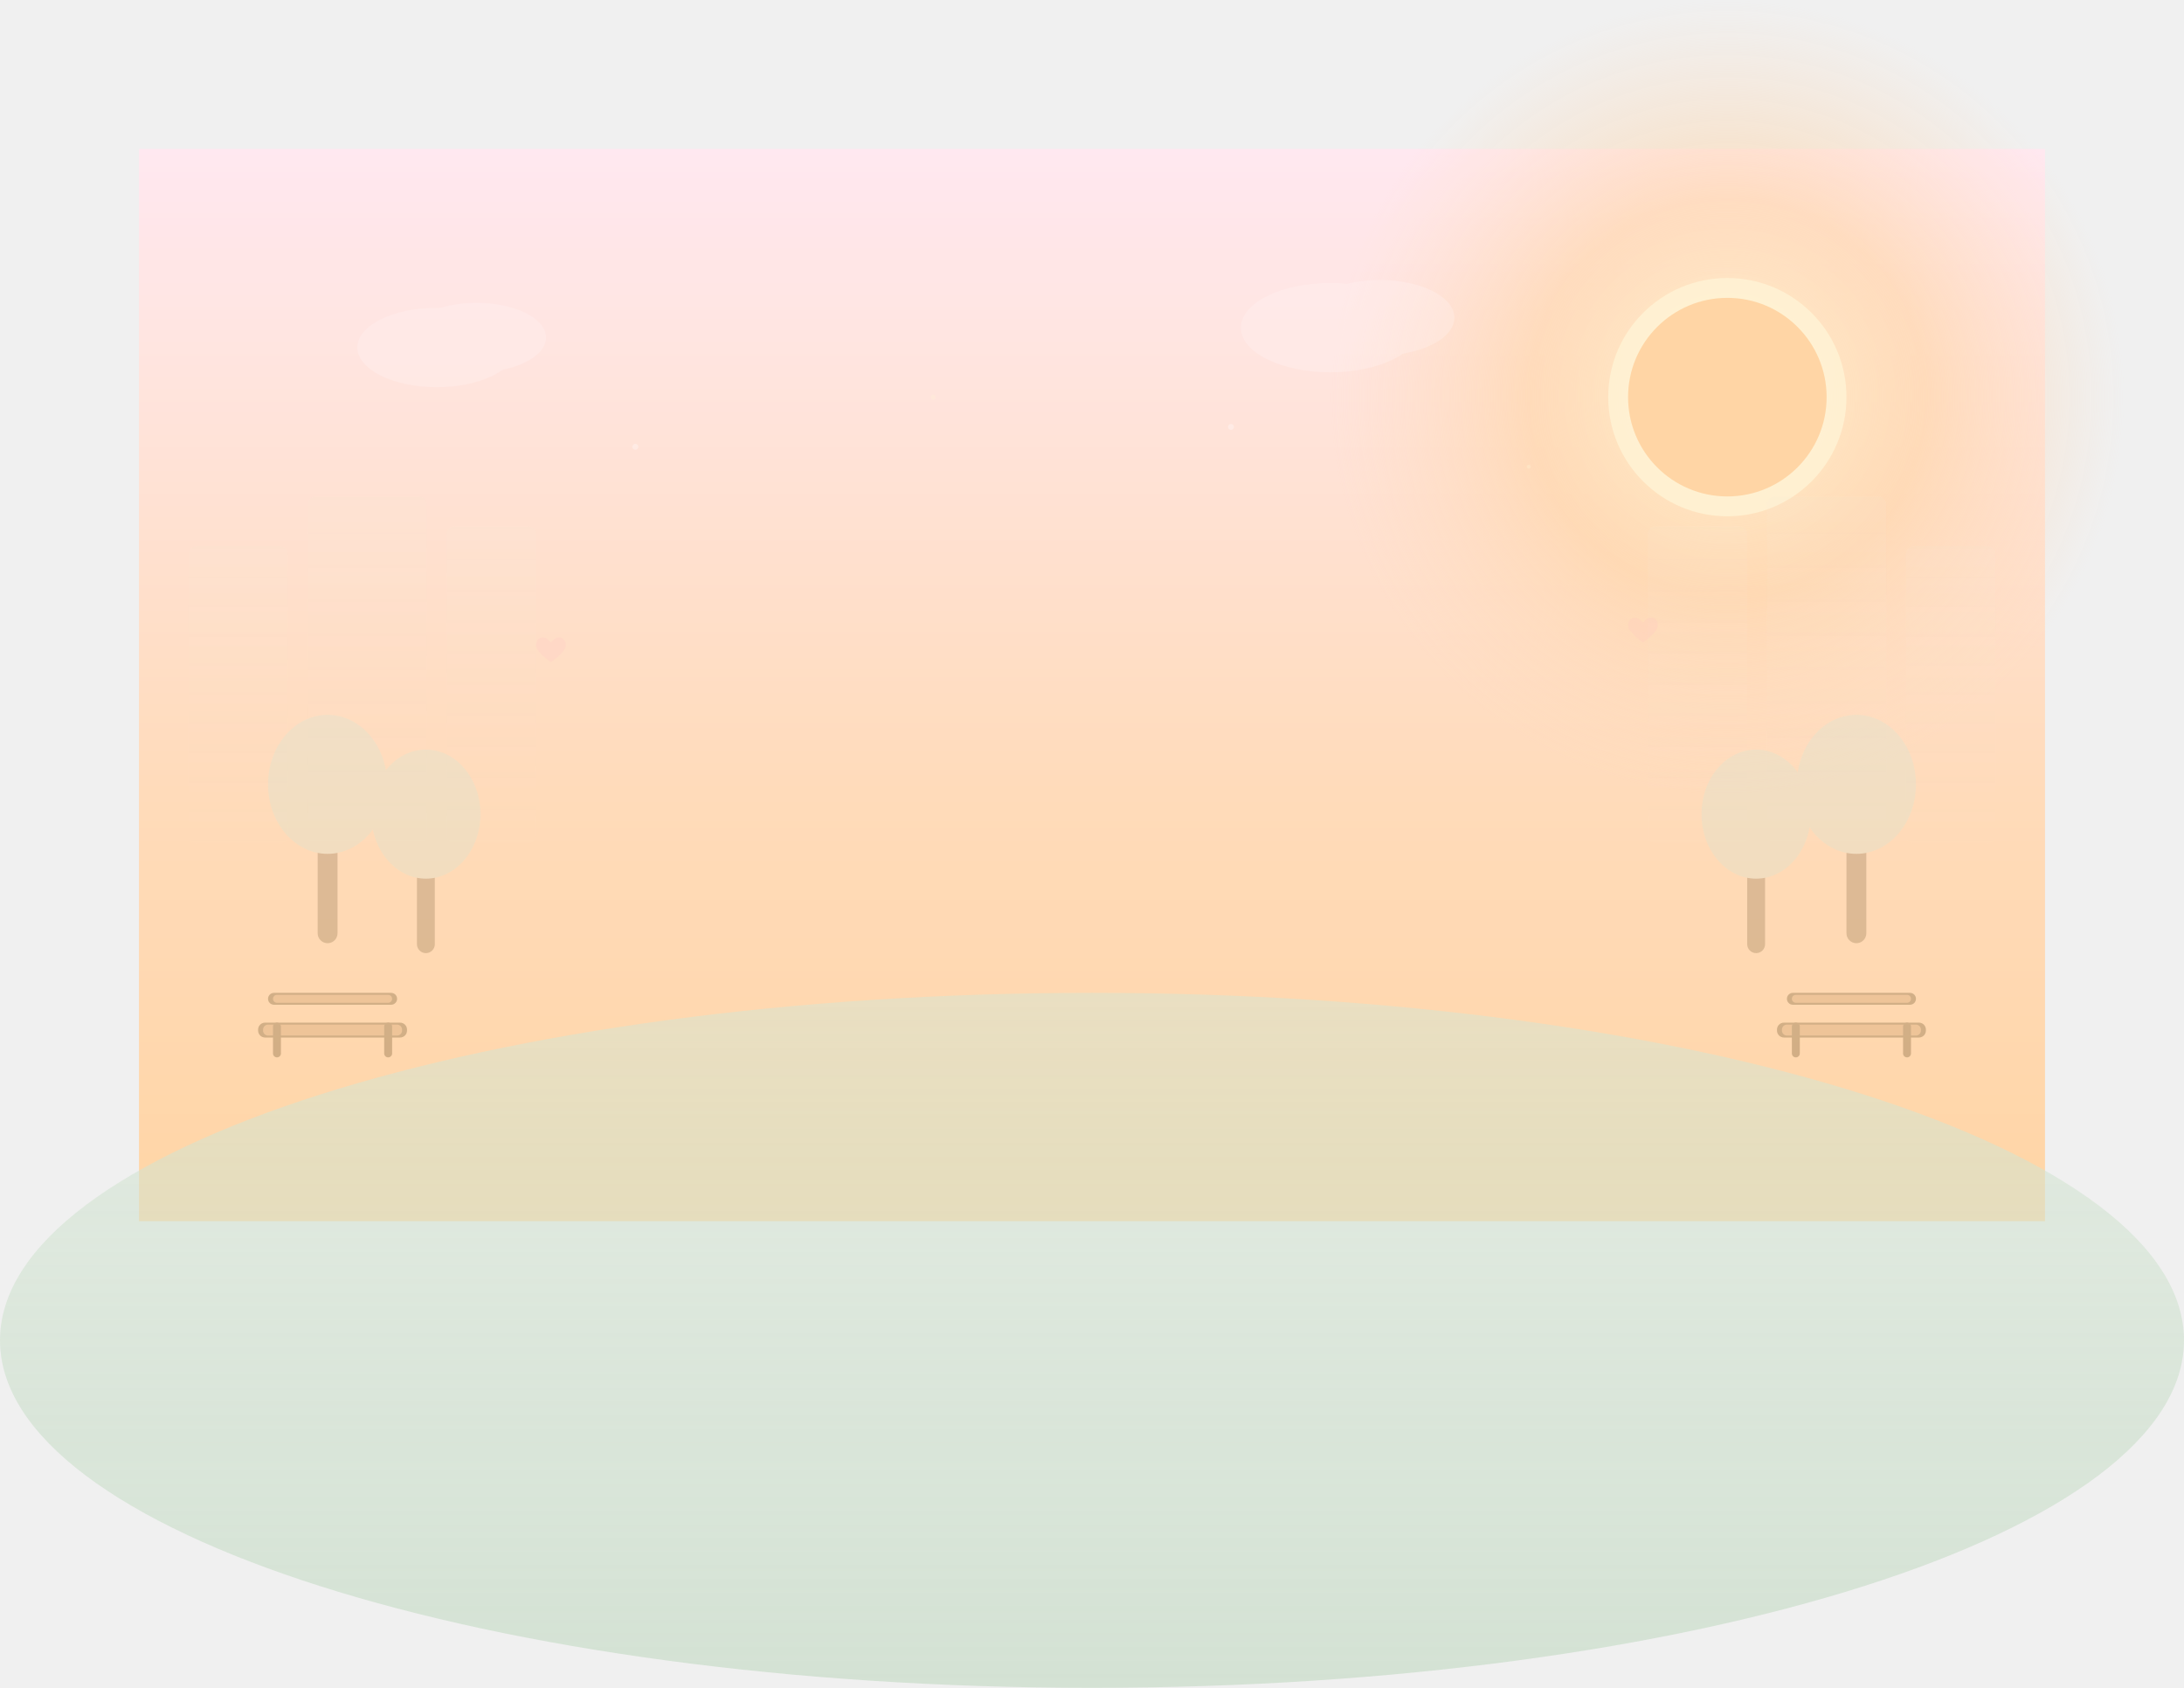
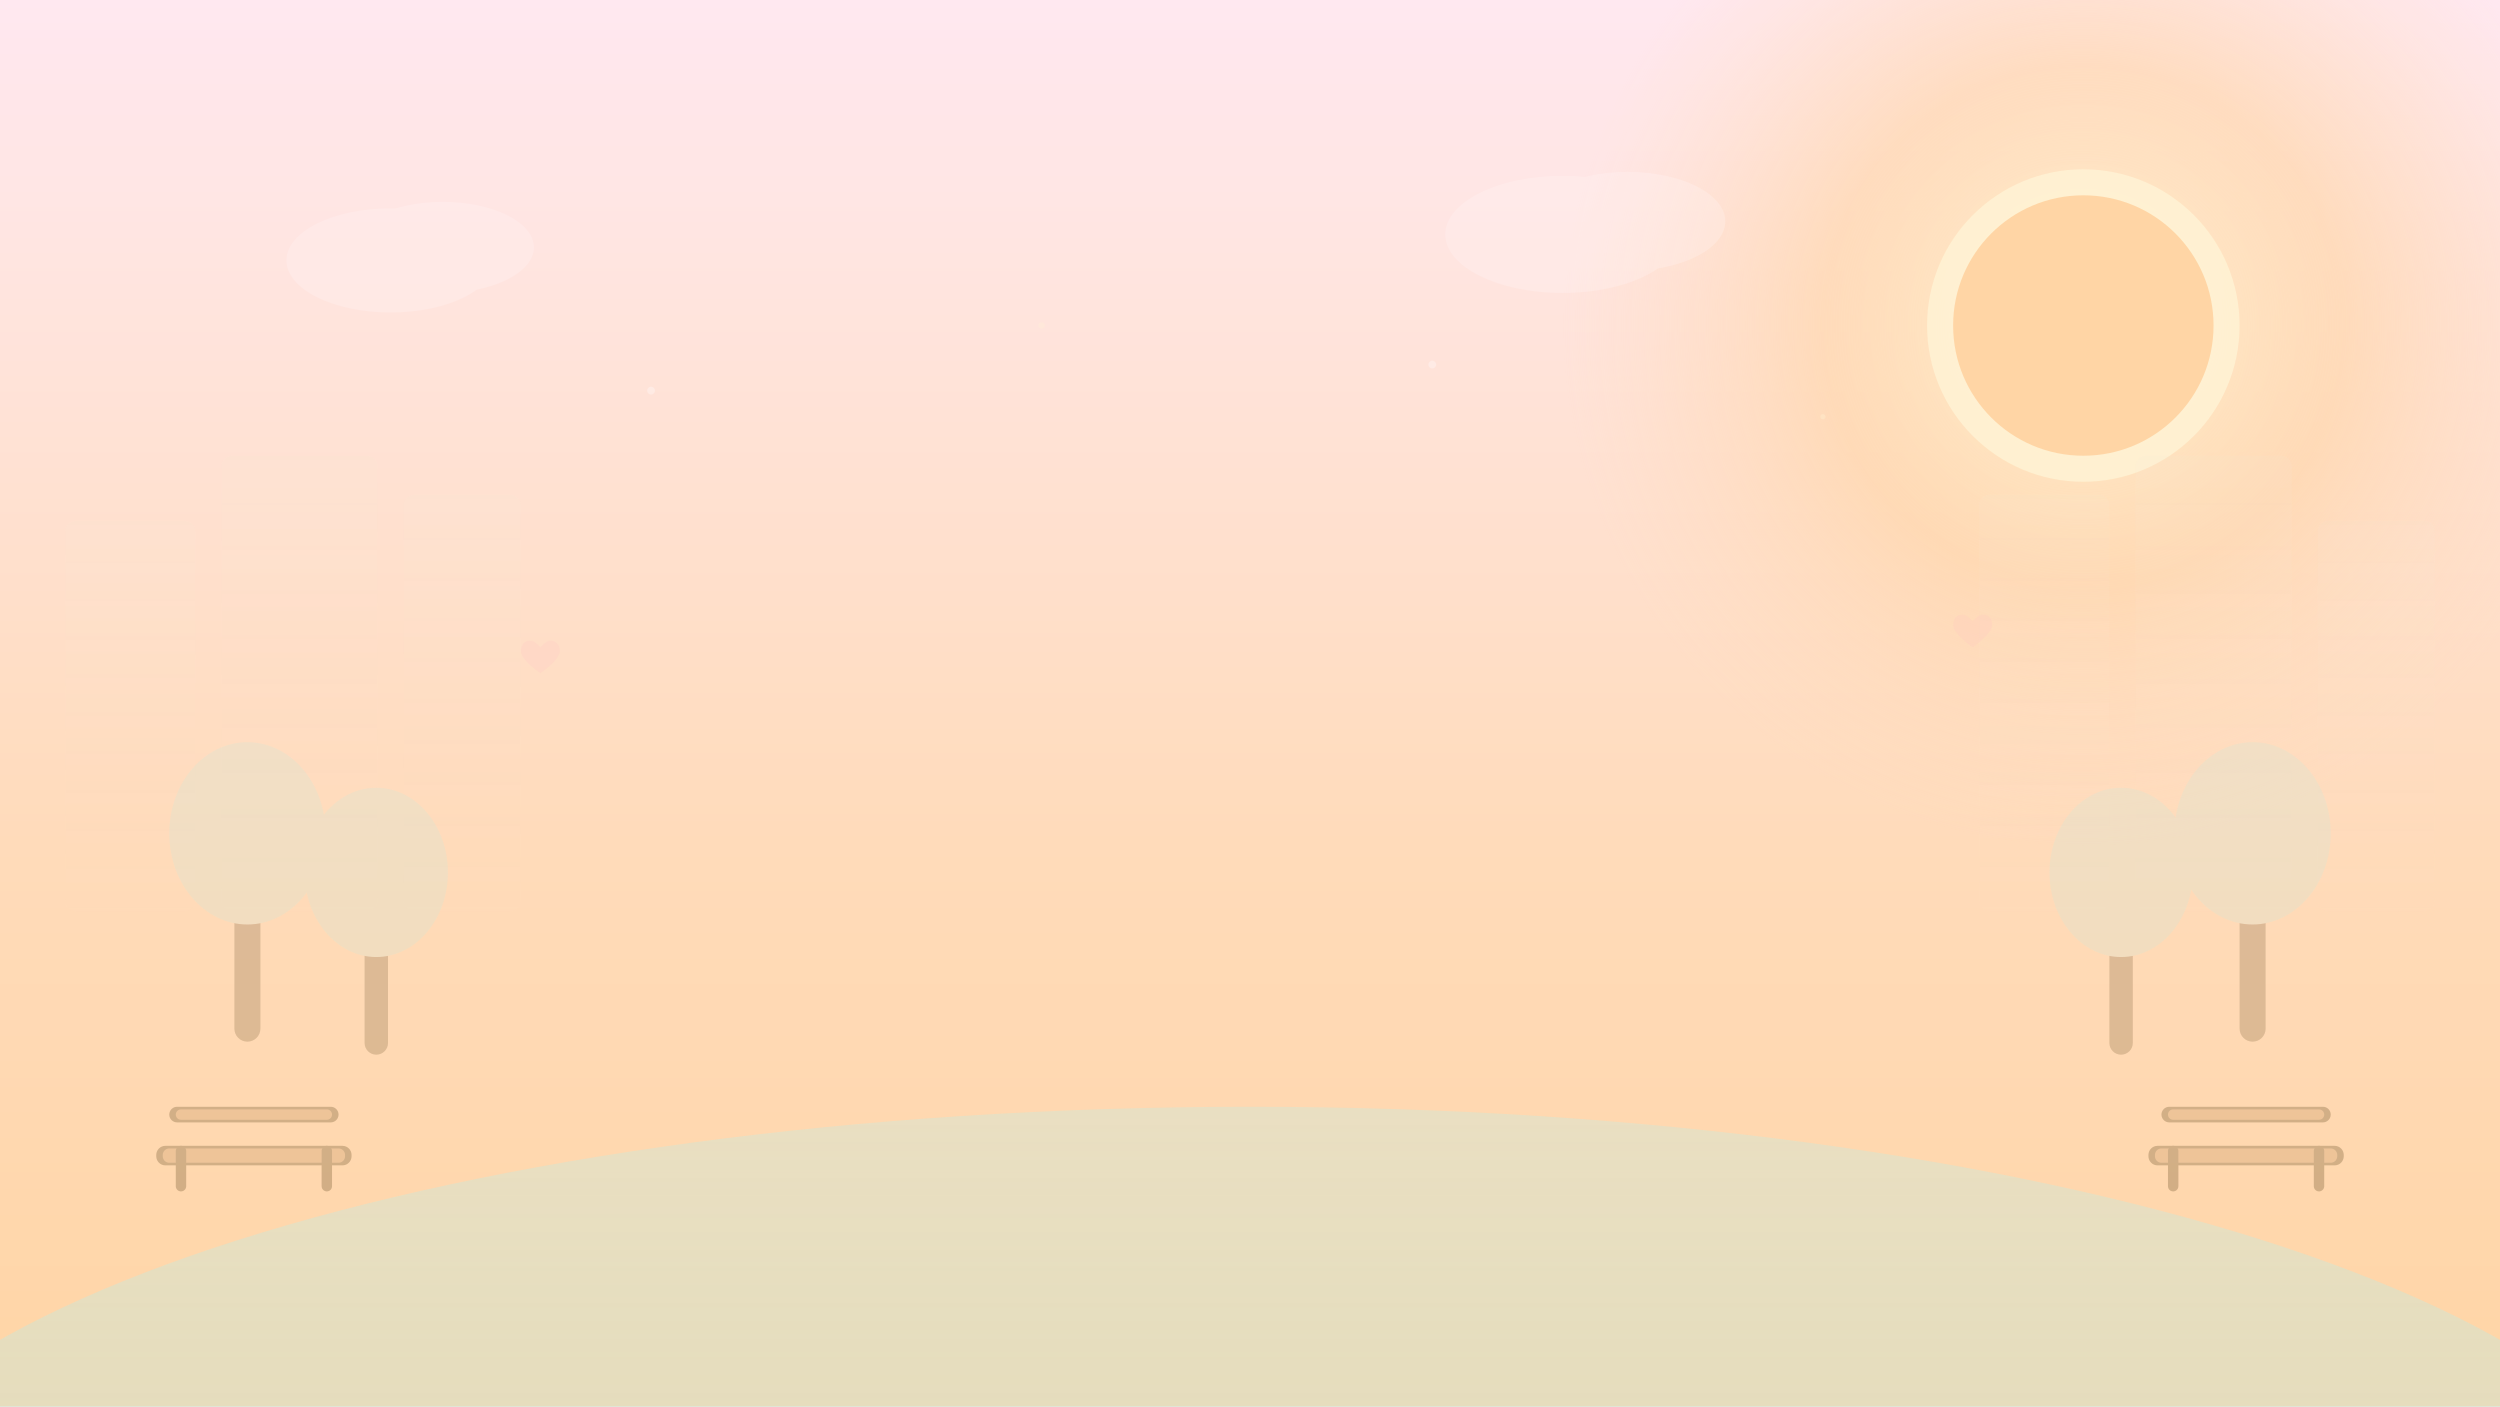
- <svg xmlns="http://www.w3.org/2000/svg" xmlns:xlink="http://www.w3.org/1999/xlink" width="2200" height="1700" viewBox="0 0 2200 1700" version="1.1" id="svg130">
+ <svg xmlns="http://www.w3.org/2000/svg" xmlns:xlink="http://www.w3.org/1999/xlink" width="1920" height="1080" viewBox="140 150 1920 1080" version="1.1" id="svg130">
  <defs id="defs26">
    <linearGradient id="skyGradient" x1="0" y1="0" x2="0" y2="1440" gradientTransform="matrix(1.333333,0,0,0.75,140,150)" gradientUnits="userSpaceOnUse">
      <stop offset="0%" style="stop-color:#FFE8F0;stop-opacity:1" id="stop2" />
      <stop offset="60%" style="stop-color:#FFDAB9;stop-opacity:1" id="stop4" />
      <stop offset="100%" style="stop-color:#FFD4A3;stop-opacity:1" id="stop6" />
    </linearGradient>
    <radialGradient id="sunGlow" cx="1600" cy="250" fx="1600" fy="250" r="400" gradientUnits="userSpaceOnUse" gradientTransform="translate(140,150)">
      <stop offset="0%" style="stop-color:#FFF4D4;stop-opacity:1" id="stop9" />
      <stop offset="50%" style="stop-color:#FFD4A3;stop-opacity:0.6" id="stop11" />
      <stop offset="100%" style="stop-color:#FFDAB9;stop-opacity:0" id="stop13" />
    </radialGradient>
    <linearGradient id="groundGradient" x1="-78.971" y1="1506.889" x2="-78.971" y2="2747.856" gradientTransform="matrix(1.772811,0,0,0.5640761,140,150)" gradientUnits="userSpaceOnUse">
      <stop offset="0%" style="stop-color:#D4E5D3;stop-opacity:0.5" id="stop16" />
      <stop offset="100%" style="stop-color:#C8DCC8;stop-opacity:0.7" id="stop18" />
    </linearGradient>
    <linearGradient id="buildingGradient" x1="0" y1="0" x2="0" y2="1">
      <stop offset="0%" style="stop-color:#F5E6D3;stop-opacity:0.6" id="stop21" />
      <stop offset="100%" style="stop-color:#FFDAB9;stop-opacity:0.4" id="stop23" />
    </linearGradient>
    <linearGradient xlink:href="#buildingGradient" id="linearGradient134" x1="86.603" y1="230.94" x2="86.603" y2="404.145" gradientTransform="scale(0.5773503,1.732051)" gradientUnits="userSpaceOnUse" />
    <linearGradient xlink:href="#buildingGradient" id="linearGradient136" x1="290.33" y1="204.939" x2="290.33" y2="409.878" gradientTransform="scale(0.58554,1.707825)" gradientUnits="userSpaceOnUse" />
    <linearGradient xlink:href="#buildingGradient" id="linearGradient138" x1="584.542" y1="201.525" x2="584.542" y2="371.231" gradientTransform="scale(0.5303301,1.885618)" gradientUnits="userSpaceOnUse" />
    <linearGradient xlink:href="#buildingGradient" id="linearGradient140" x1="2719.059" y1="212.426" x2="2719.059" y2="391.312" gradientTransform="scale(0.559017,1.788854)" gradientUnits="userSpaceOnUse" />
    <linearGradient xlink:href="#buildingGradient" id="linearGradient142" x1="2800.833" y1="204.939" x2="2800.833" y2="409.878" gradientTransform="scale(0.58554,1.707825)" gradientUnits="userSpaceOnUse" />
    <linearGradient xlink:href="#buildingGradient" id="linearGradient144" x1="3249.82" y1="219.089" x2="3249.82" y2="383.406" gradientTransform="scale(0.5477226,1.825742)" gradientUnits="userSpaceOnUse" />
  </defs>
  <rect width="1920" height="1080" fill="url(#skyGradient)" id="rect28" x="140" y="150" style="fill:url(#skyGradient)" />
  <circle cx="1740" cy="400" fill="url(#sunGlow)" id="ellipse30" r="400" style="fill:url(#sunGlow)" />
  <circle cx="1740" cy="400" r="120" fill="#fff4d4" opacity="0.8" id="circle32" />
  <circle cx="1740" cy="400" r="100" fill="#ffd4a3" id="circle34" />
  <g opacity="0.2" id="g42" transform="translate(140,150)">
    <rect x="50" y="400" width="100" height="300" rx="8" fill="url(#buildingGradient)" id="rect36" style="fill:url(#linearGradient134)" />
    <rect x="170" y="350" width="120" height="350" rx="8" fill="url(#buildingGradient)" id="rect38" style="fill:url(#linearGradient136)" />
    <rect x="310" y="380" width="90" height="320" rx="8" fill="url(#buildingGradient)" id="rect40" style="fill:url(#linearGradient138)" />
  </g>
  <g opacity="0.2" id="g50" transform="translate(140,150)">
    <rect x="1520" y="380" width="100" height="320" rx="8" fill="url(#buildingGradient)" id="rect44" style="fill:url(#linearGradient140)" />
    <rect x="1640" y="350" width="120" height="350" rx="8" fill="url(#buildingGradient)" id="rect46" style="fill:url(#linearGradient142)" />
    <rect x="1780" y="400" width="90" height="300" rx="8" fill="url(#buildingGradient)" id="rect48" style="fill:url(#linearGradient144)" />
  </g>
  <ellipse cx="1100" cy="1350" rx="1100" ry="350" fill="url(#groundGradient)" id="ellipse52" style="fill:url(#groundGradient)" />
  <g opacity="0.3" id="g62" transform="translate(140,150)">
    <rect x="180" y="650" width="20" height="150" rx="10" fill="#8b6f47" id="rect54" />
    <ellipse cx="190" cy="640" rx="60" ry="70" fill="#d4e5d3" id="ellipse56" />
    <rect x="280" y="680" width="18" height="130" rx="9" fill="#8b6f47" id="rect58" />
    <ellipse cx="289" cy="670" rx="55" ry="65" fill="#d4e5d3" id="ellipse60" />
  </g>
  <g opacity="0.3" id="g72" transform="translate(140,150)">
    <rect x="1720" y="650" width="20" height="150" rx="10" fill="#8b6f47" id="rect64" />
    <ellipse cx="1730" cy="640" rx="60" ry="70" fill="#d4e5d3" id="ellipse66" />
    <rect x="1620" y="680" width="18" height="130" rx="9" fill="#8b6f47" id="rect68" />
    <ellipse cx="1629" cy="670" rx="55" ry="65" fill="#d4e5d3" id="ellipse70" />
  </g>
  <g opacity="0.4" id="g86" transform="translate(140,150)">
    <rect x="120" y="880" width="150" height="15" rx="7" fill="#8b6f47" id="rect74" />
    <rect x="125" y="882" width="140" height="11" rx="5" fill="#d4a574" id="rect76" />
    <rect x="130" y="850" width="130" height="12" rx="6" fill="#8b6f47" id="rect78" />
    <rect x="135" y="852" width="120" height="8" rx="4" fill="#d4a574" id="rect80" />
    <rect x="135" y="880" width="8" height="35" rx="4" fill="#8b6f47" id="rect82" />
    <rect x="247" y="880" width="8" height="35" rx="4" fill="#8b6f47" id="rect84" />
  </g>
  <g opacity="0.4" id="g100" transform="translate(140,150)">
    <rect x="1650" y="880" width="150" height="15" rx="7" fill="#8b6f47" id="rect88" />
    <rect x="1655" y="882" width="140" height="11" rx="5" fill="#d4a574" id="rect90" />
    <rect x="1660" y="850" width="130" height="12" rx="6" fill="#8b6f47" id="rect92" />
    <rect x="1665" y="852" width="120" height="8" rx="4" fill="#d4a574" id="rect94" />
    <rect x="1665" y="880" width="8" height="35" rx="4" fill="#8b6f47" id="rect96" />
    <rect x="1777" y="880" width="8" height="35" rx="4" fill="#8b6f47" id="rect98" />
  </g>
  <g opacity="0.2" id="g110" transform="translate(140,150)">
    <ellipse cx="300" cy="200" rx="80" ry="40" fill="#ffffff" id="ellipse102" />
    <ellipse cx="340" cy="190" rx="70" ry="35" fill="#ffffff" id="ellipse104" />
    <ellipse cx="1200" cy="180" rx="90" ry="45" fill="#ffffff" id="ellipse106" />
    <ellipse cx="1250" cy="170" rx="75" ry="38" fill="#ffffff" id="ellipse108" />
  </g>
  <g opacity="0.15" id="g116" transform="translate(140,150)">
    <path d="m 400,500 c 0,-5 3,-8 7,-8 3,0 5,2 8,5 3,-3 5,-5 8,-5 4,0 7,3 7,8 0,7 -15,17 -15,17 0,0 -15,-10 -15,-17 z" fill="#ffb6c1" id="path112" />
    <path d="m 1500,480 c 0,-5 3,-8 7,-8 3,0 5,2 8,5 3,-3 5,-5 8,-5 4,0 7,3 7,8 0,7 -15,17 -15,17 0,0 -15,-10 -15,-17 z" fill="#ffb6c1" id="path114" />
  </g>
  <g opacity="0.3" id="g126" transform="translate(140,150)">
    <circle cx="500" cy="300" r="3" fill="#ffffff" id="circle118" />
    <circle cx="800" cy="250" r="2.5" fill="#fff4d4" id="circle120" />
    <circle cx="1100" cy="280" r="3" fill="#ffffff" id="circle122" />
    <circle cx="1400" cy="320" r="2" fill="#fff4d4" id="circle124" />
  </g>
  <rect width="1920" height="1080" fill="#ffffff" opacity="0.02" id="rect128" x="140" y="150" />
</svg>
